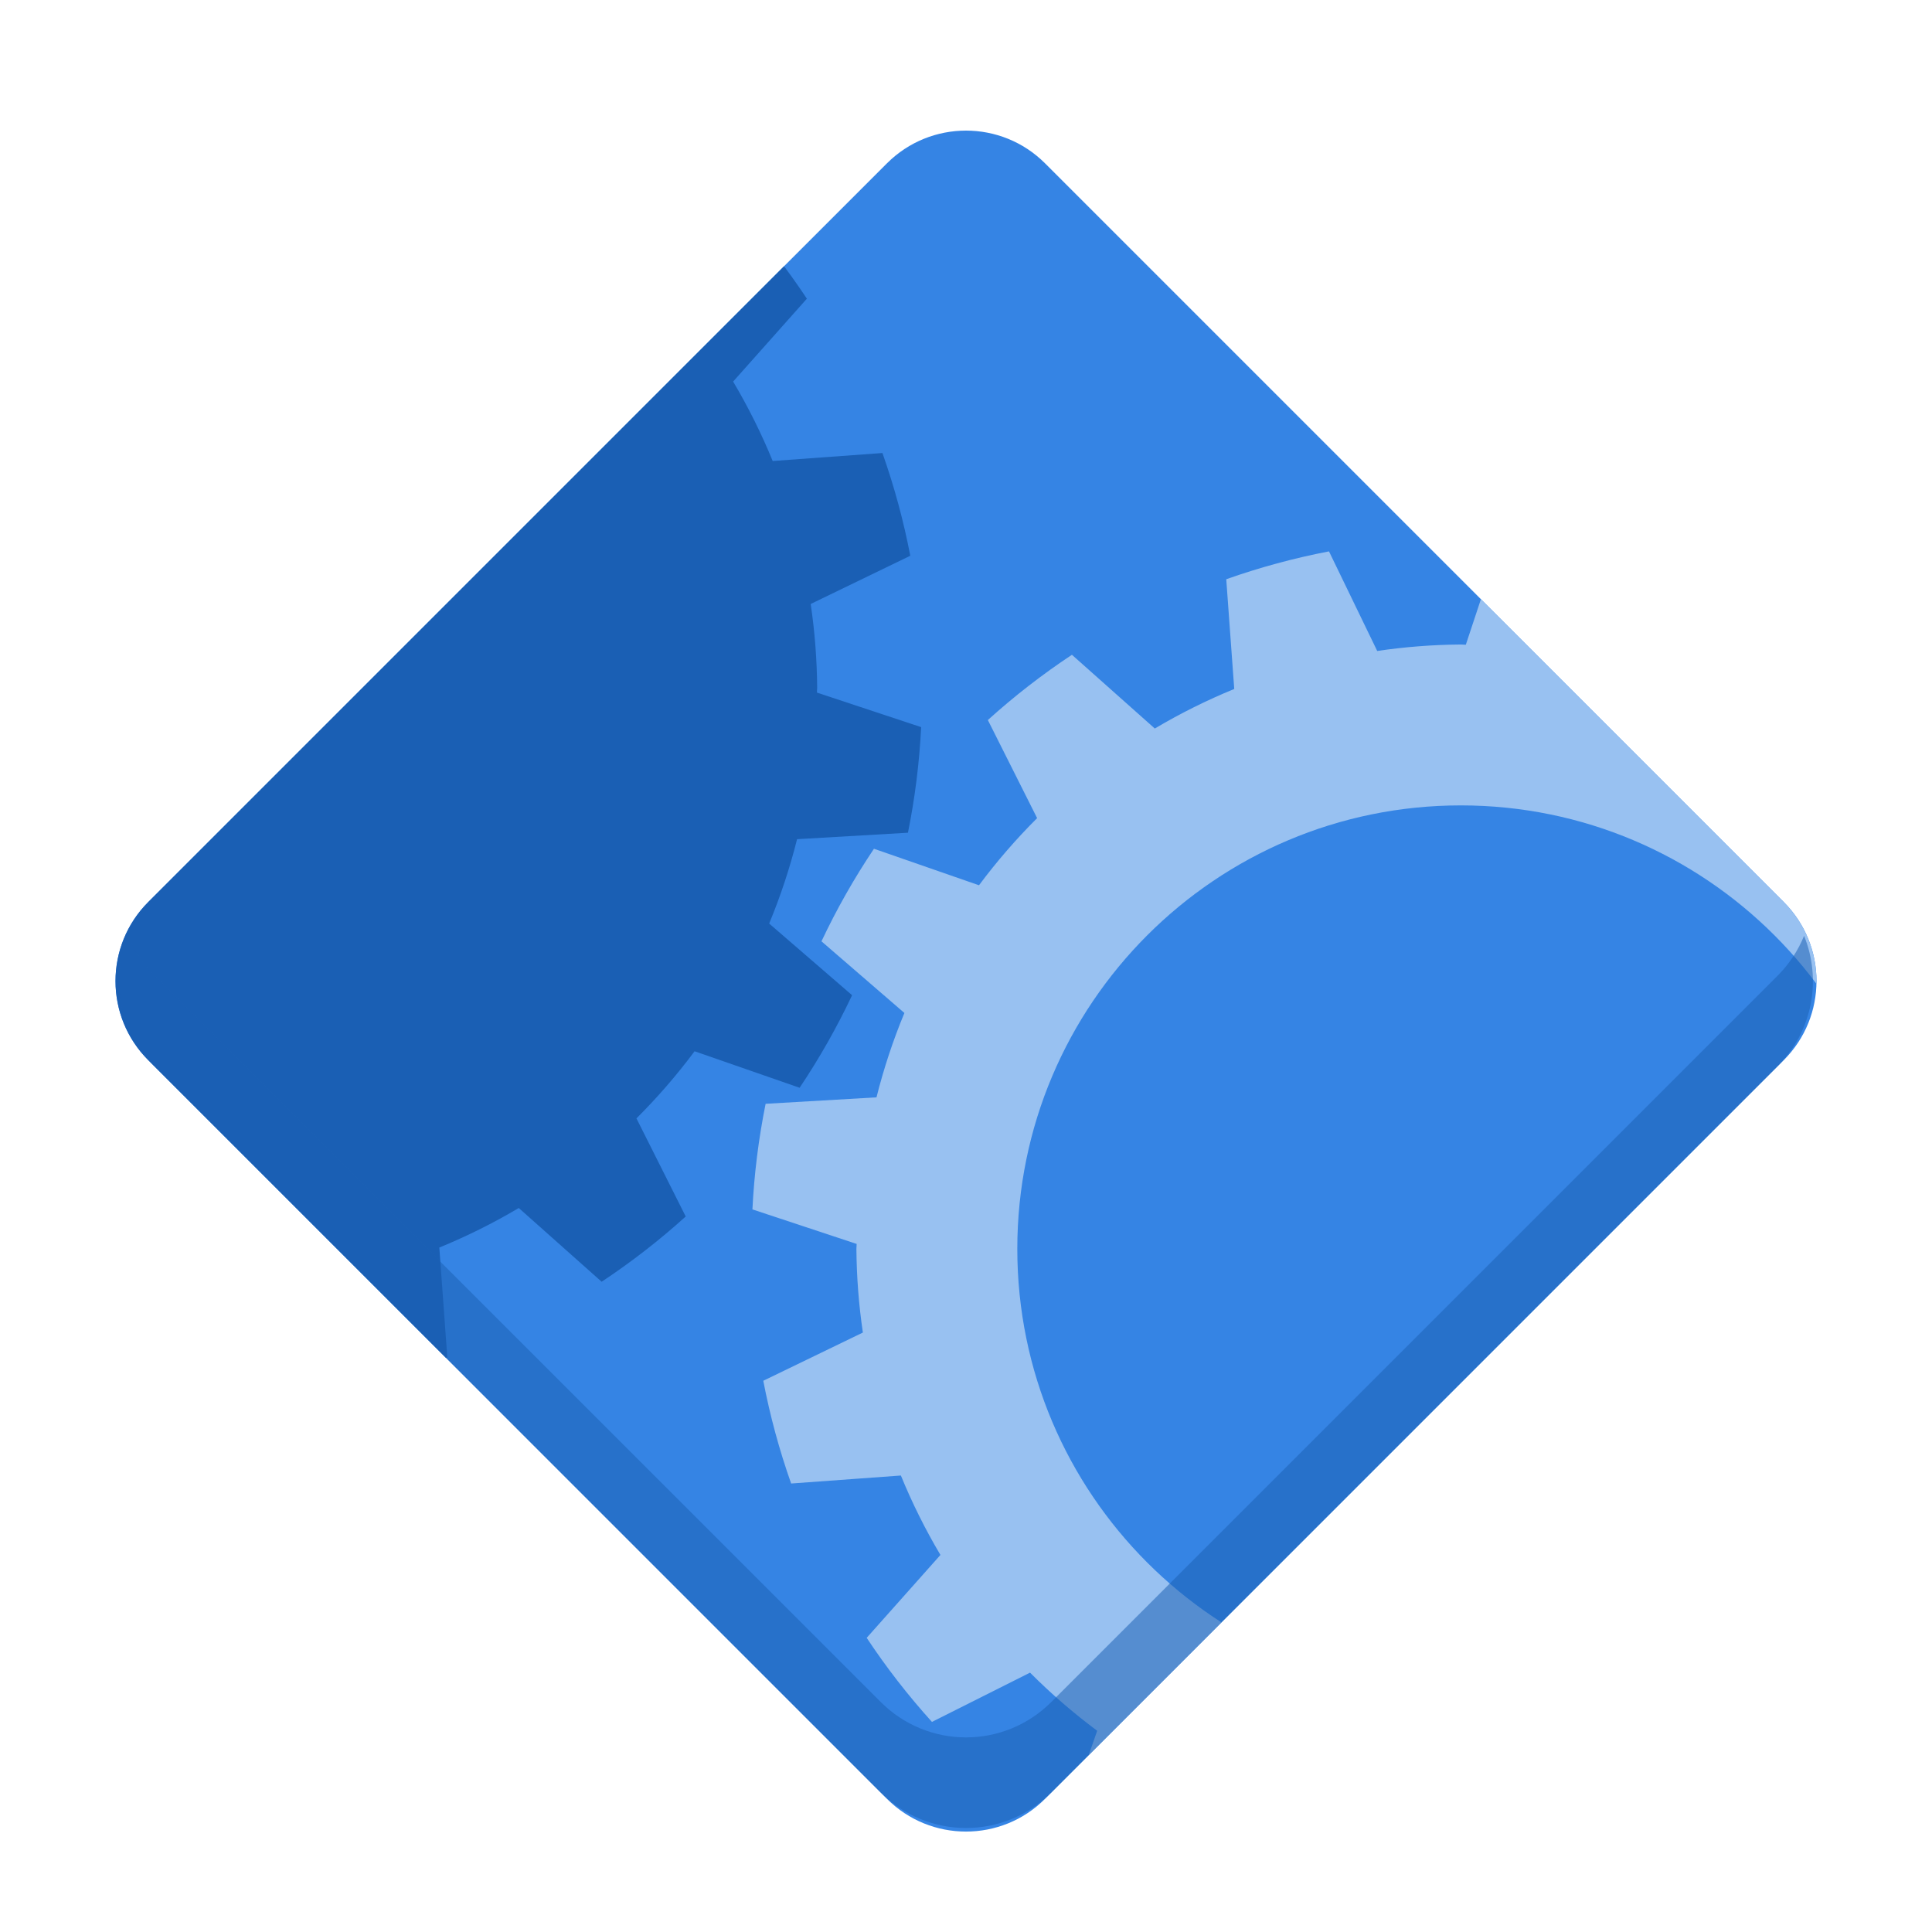
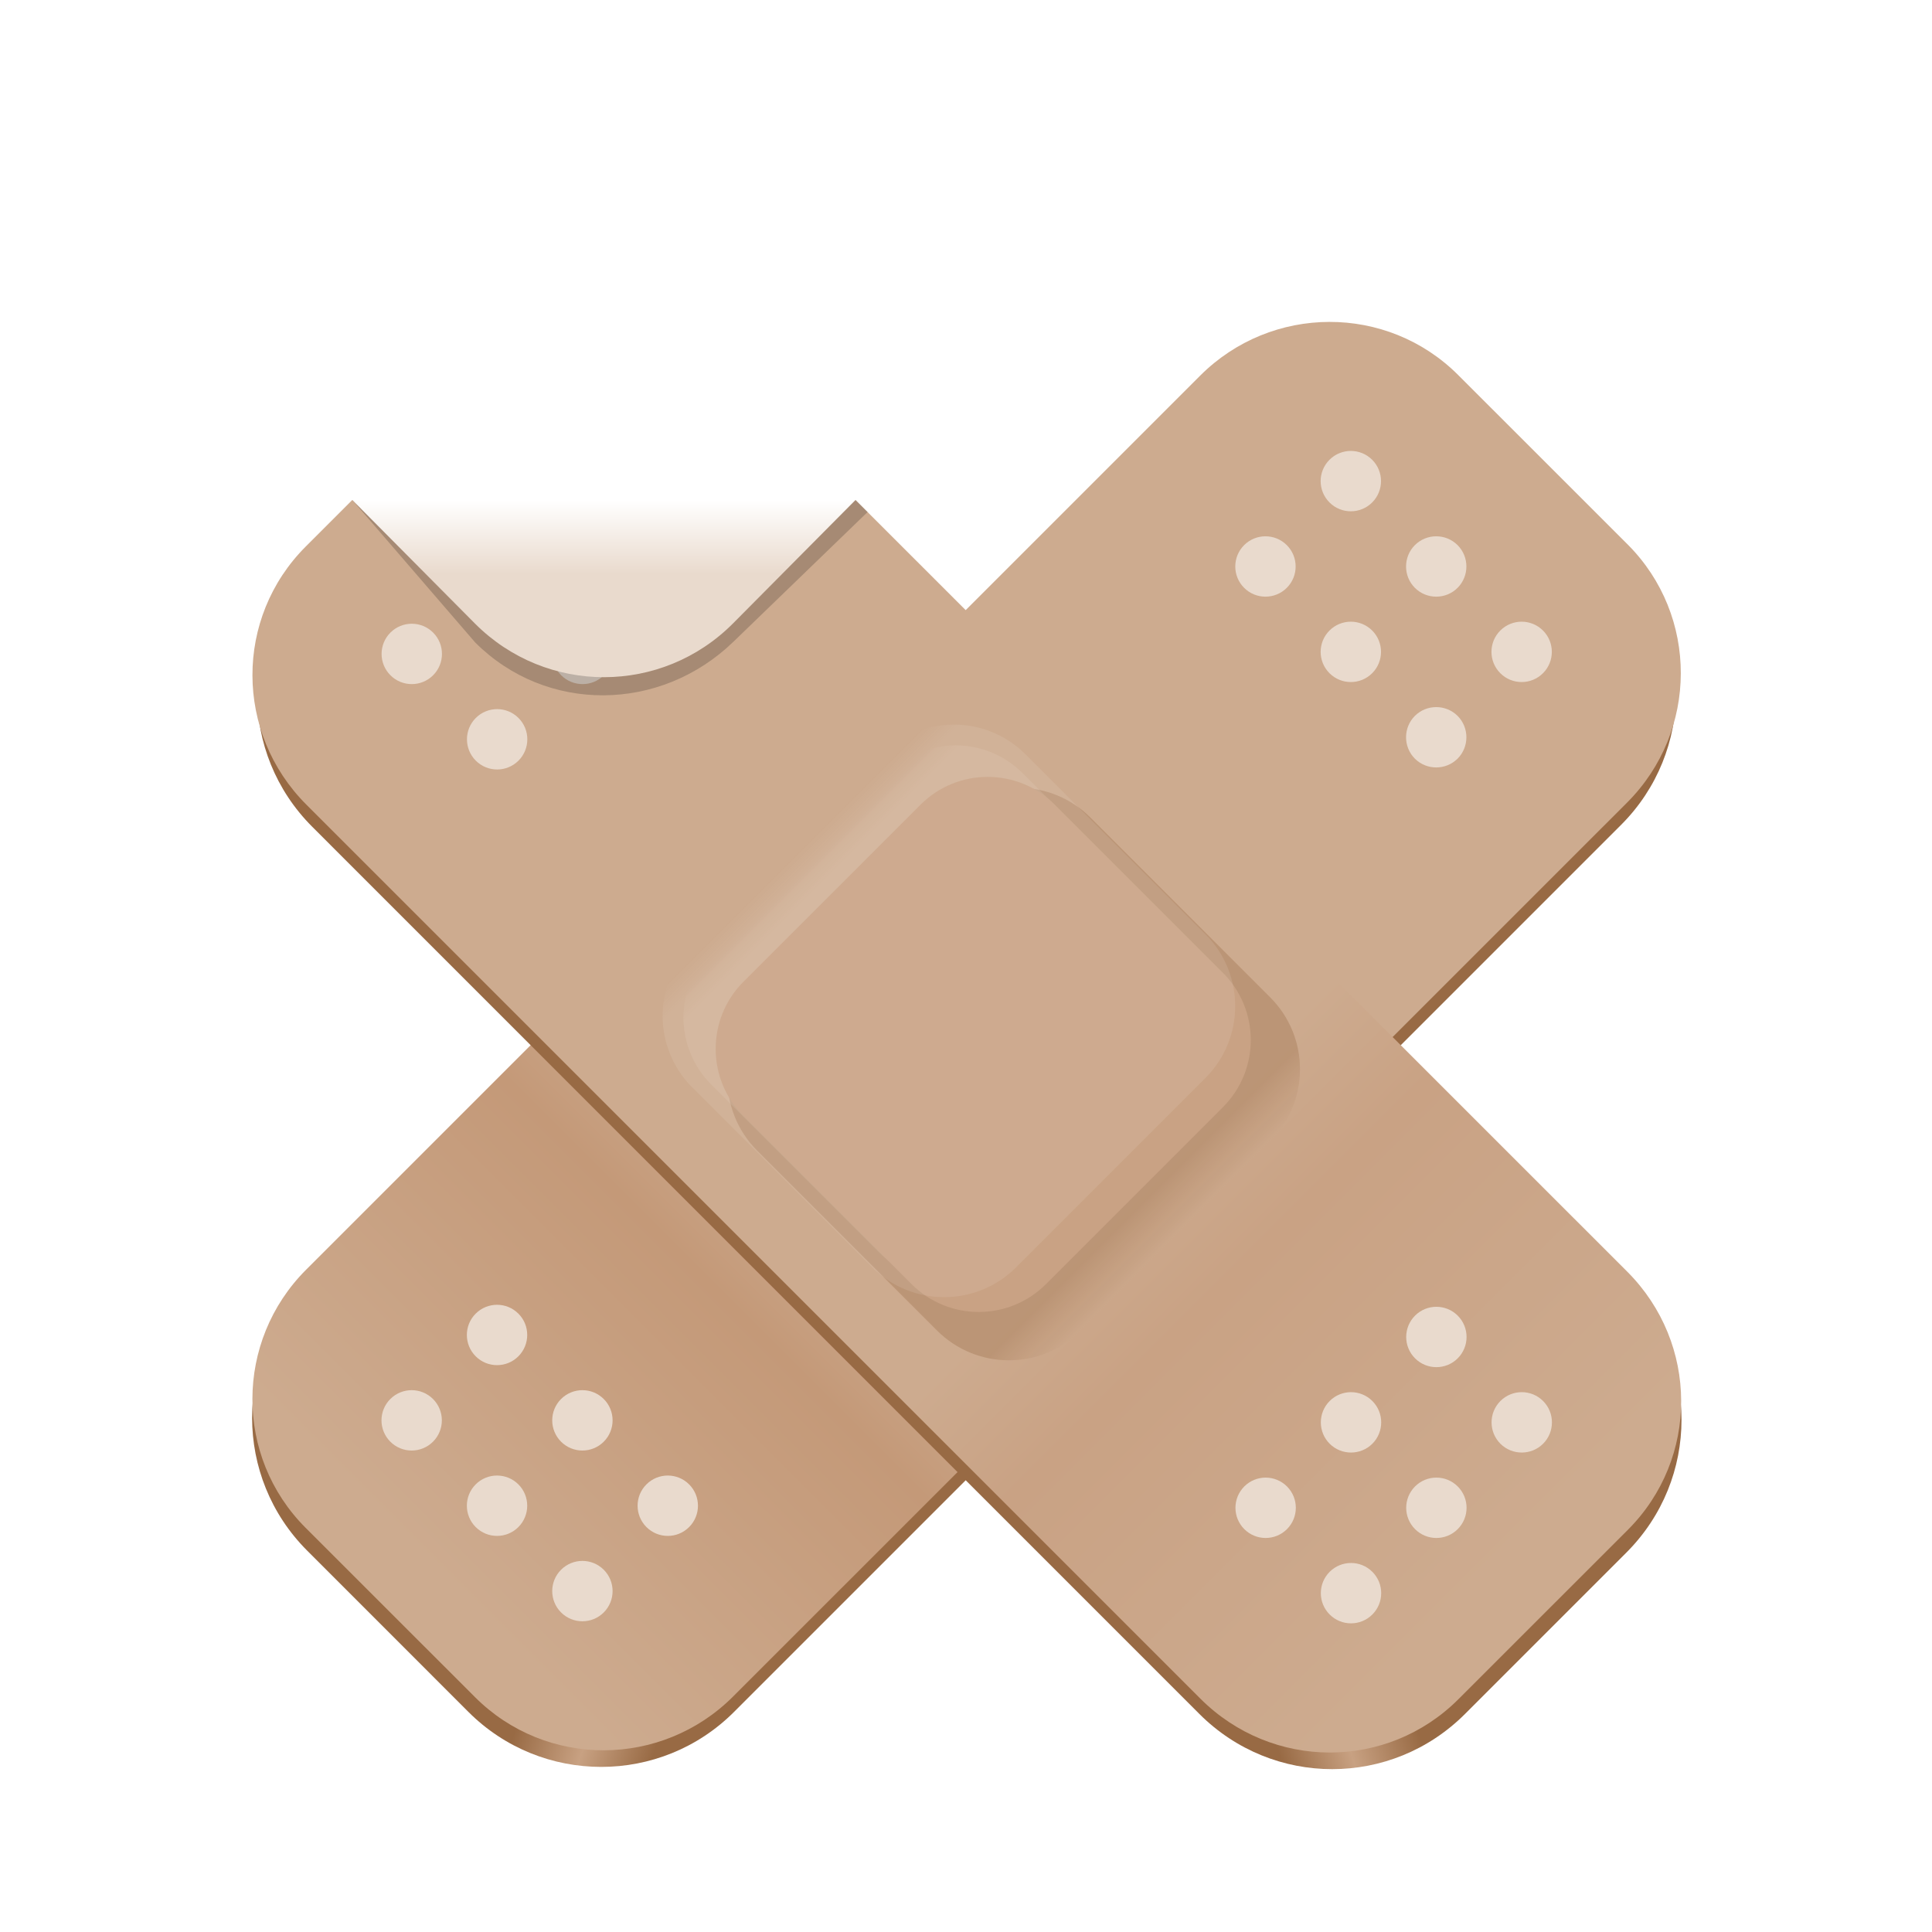
- <svg xmlns="http://www.w3.org/2000/svg" width="33.75mm" height="33.75mm" viewBox="0 0 33.75 33.75" version="1.1" id="svg974">
-   <defs id="defs968">
-     <clipPath clipPathUnits="userSpaceOnUse" id="clipPath18689">
-       <rect clip-path="none" transform="rotate(45)" ry="32" rx="32" y="123.999" x="486.037" height="362.943" width="362.943" id="rect18691" style="display:inline;opacity:1;vector-effect:none;fill:#4a86cf;fill-opacity:1;stroke:none;stroke-width:26.067;stroke-linecap:butt;stroke-linejoin:miter;stroke-miterlimit:4;stroke-dasharray:none;stroke-dashoffset:0;stroke-opacity:1;marker:none;marker-start:none;marker-mid:none;marker-end:none;paint-order:normal;enable-background:new" />
-     </clipPath>
-     <clipPath clipPathUnits="userSpaceOnUse" id="clipPath18689-3">
-       <rect clip-path="none" transform="rotate(45)" ry="32" rx="32" y="123.999" x="486.037" height="362.943" width="362.943" id="rect18691-6" style="display:inline;opacity:1;vector-effect:none;fill:#4a86cf;fill-opacity:1;stroke:none;stroke-width:26.067;stroke-linecap:butt;stroke-linejoin:miter;stroke-miterlimit:4;stroke-dasharray:none;stroke-dashoffset:0;stroke-opacity:1;marker:none;marker-start:none;marker-mid:none;marker-end:none;paint-order:normal;enable-background:new" />
-     </clipPath>
-   </defs>
-   <g id="layer1" transform="translate(-61.81982,-103.944)">
-     <g transform="matrix(0.2636723,0,0,0.2636723,61.81982,-529.397)" style="display:inline;stroke-width:0.25;enable-background:new" id="g1836">
-       <g transform="matrix(0.25,0,0,0.25,0,2295)" id="g18818" style="stroke-width:0.25">
-         <g style="stroke-width:0.27" transform="matrix(0.9260519,0,0,0.9260519,18.93073,50.87633)" id="g18590">
-           <g style="stroke-width:0.27" id="g18681" clip-path="url(#clipPath18689-3)">
-             <rect style="opacity:1;vector-effect:none;fill:#3584e4;fill-opacity:1;stroke:none;stroke-width:8.221;stroke-linecap:butt;stroke-linejoin:miter;stroke-miterlimit:4;stroke-dasharray:none;stroke-dashoffset:0;stroke-opacity:1;marker:none;marker-start:none;marker-mid:none;marker-end:none;paint-order:normal" id="rect18571" width="424" height="424" x="458.337" y="90.642" rx="10.092" ry="10.092" transform="matrix(0.6052817,0.6052817,-0.6052817,0.6052817,33.44063,99.07363)" clip-path="none" />
-             <circle style="opacity:1;vector-effect:none;fill:#f66151;fill-opacity:1;stroke:none;stroke-width:7.037;stroke-linecap:butt;stroke-linejoin:miter;stroke-miterlimit:4;stroke-dasharray:none;stroke-dashoffset:0;stroke-opacity:1;marker:none;marker-start:none;marker-mid:none;marker-end:none;paint-order:normal" id="path18706" cx="0" cy="0" r="0" transform="translate(0,-212)" />
-             <circle style="opacity:1;vector-effect:none;fill:#f66151;fill-opacity:1;stroke:none;stroke-width:7.037;stroke-linecap:butt;stroke-linejoin:miter;stroke-miterlimit:4;stroke-dasharray:none;stroke-dashoffset:0;stroke-opacity:1;marker:none;marker-start:none;marker-mid:none;marker-end:none;paint-order:normal" id="path18708" cx="0" cy="0" r="0" transform="translate(0,-212)" />
-             <path style="display:inline;opacity:1;vector-effect:none;fill:#98c1f1;fill-opacity:1;stroke:none;stroke-width:7.037;stroke-linecap:butt;stroke-linejoin:miter;stroke-miterlimit:4;stroke-dasharray:none;stroke-dashoffset:0;stroke-opacity:1;marker:none;marker-start:none;marker-mid:none;marker-end:none;paint-order:normal;enable-background:new" d="m 408.92,561.918 -9.886,29.829 a 172.971,172.971 0 0 0 -1.427,-0.071 172.971,172.971 0 0 0 -23.929,1.852 l -13.801,-28.501 a 203.293,203.293 0 0 0 -29.401,7.972 l 2.286,31.405 a 172.971,172.971 0 0 0 -22.732,11.319 l -23.718,-21.103 a 203.293,203.293 0 0 0 -24.059,18.674 l 14.099,28.073 a 172.971,172.971 0 0 0 -16.636,19.211 l -30.058,-10.448 a 203.293,203.293 0 0 0 -15.017,26.488 l 23.73,20.507 a 172.971,172.971 0 0 0 -7.985,24.143 l -31.73,1.849 a 203.293,203.293 0 0 0 -3.778,30.217 l 29.829,9.886 a 172.971,172.971 0 0 0 -0.071,1.427 172.971,172.971 0 0 0 1.852,23.929 l -28.501,13.801 a 203.293,203.293 0 0 0 7.972,29.401 l 31.405,-2.286 a 172.971,172.971 0 0 0 11.319,22.732 l -21.103,23.718 a 203.293,203.293 0 0 0 18.674,24.059 l 28.073,-14.099 a 172.971,172.971 0 0 0 19.211,16.636 l -10.448,30.058 a 203.293,203.293 0 0 0 26.488,15.017 l 20.507,-23.73 a 172.971,172.971 0 0 0 24.143,7.985 l 1.849,31.73 a 203.293,203.293 0 0 0 30.217,3.778 l 9.886,-29.829 a 172.971,172.971 0 0 0 1.427,0.071 172.971,172.971 0 0 0 23.929,-1.852 l 13.801,28.501 a 203.293,203.293 0 0 0 29.401,-7.972 l -2.286,-31.405 a 172.971,172.971 0 0 0 22.732,-11.319 l 23.718,21.103 A 203.293,203.293 0 0 0 532.96,916 l -14.099,-28.073 a 172.971,172.971 0 0 0 16.636,-19.211 l 30.058,10.448 a 203.293,203.293 0 0 0 15.017,-26.488 l -23.73,-20.507 a 172.971,172.971 0 0 0 7.985,-24.143 l 31.73,-1.849 a 203.293,203.293 0 0 0 3.778,-30.217 l -29.829,-9.886 a 172.971,172.971 0 0 0 0.071,-1.427 172.971,172.971 0 0 0 -1.852,-23.929 l 28.501,-13.801 a 203.293,203.293 0 0 0 -7.972,-29.401 l -31.405,2.286 a 172.971,172.971 0 0 0 -11.319,-22.732 l 21.103,-23.718 a 203.293,203.293 0 0 0 -18.674,-24.059 l -28.073,14.099 a 172.971,172.971 0 0 0 -19.211,-16.636 l 10.448,-30.058 A 203.293,203.293 0 0 0 485.636,581.681 l -20.507,23.73 a 172.971,172.971 0 0 0 -24.143,-7.985 l -1.849,-31.73 a 203.293,203.293 0 0 0 -30.217,-3.778 z M 397.607,637.722 A 126.926,126.926 0 0 1 524.532,764.647 126.926,126.926 0 0 1 397.607,891.572 126.926,126.926 0 0 1 270.682,764.647 126.926,126.926 0 0 1 397.607,637.722 Z" id="path18717-4" />
-             <path id="path18758" d="m 51.748,401.284 -9.886,29.829 c -0.476,-0.026 -0.951,-0.05 -1.427,-0.071 -8.01,0.062 -16.005,0.681 -23.929,1.852 L 2.706,404.392 c -9.986,1.918 -19.814,4.583 -29.401,7.972 l 2.286,31.405 c -7.844,3.211 -15.442,6.994 -22.732,11.319 l -23.718,-21.103 c -8.475,5.614 -16.518,11.857 -24.059,18.674 l 14.099,28.073 c -6.009,5.987 -11.569,12.408 -16.636,19.211 l -30.058,-10.448 c -5.661,8.442 -10.68,17.296 -15.017,26.488 l 23.73,20.507 c -3.25,7.841 -5.919,15.91 -7.985,24.143 l -31.73,1.849 c -2.013,9.964 -3.276,20.064 -3.778,30.217 l 29.829,9.886 c -0.026,0.476 -0.05,0.951 -0.071,1.427 0.062,8.01 0.681,16.005 1.852,23.929 l -28.501,13.801 c 1.918,9.986 4.583,19.814 7.972,29.401 l 31.405,-2.286 c 3.211,7.844 6.994,15.442 11.319,22.732 l -21.103,23.718 c 5.614,8.475 11.857,16.518 18.674,24.059 l 28.073,-14.099 c 5.987,6.009 12.408,11.569 19.211,16.636 l -10.448,30.058 c 8.442,5.661 17.296,10.68 26.488,15.017 l 20.507,-23.73 c 7.841,3.25 15.91,5.919 24.143,7.985 l 1.849,31.73 c 9.964,2.013 20.064,3.276 30.217,3.778 l 9.886,-29.829 c 0.476,0.026 0.951,0.05 1.427,0.071 8.01,-0.062 16.005,-0.681 23.929,-1.852 l 13.801,28.501 c 9.986,-1.918 19.814,-4.583 29.401,-7.972 l -2.286,-31.405 c 7.844,-3.211 15.442,-6.994 22.732,-11.319 l 23.718,21.103 c 8.475,-5.614 16.518,-11.857 24.059,-18.674 l -14.099,-28.073 c 6.009,-5.987 11.569,-12.408 16.636,-19.211 l 30.058,10.448 c 5.661,-8.442 10.68,-17.296 15.017,-26.488 l -23.73,-20.507 c 3.25,-7.841 5.919,-15.91 7.985,-24.143 l 31.73,-1.849 c 2.013,-9.964 3.276,-20.064 3.778,-30.217 l -29.829,-9.886 c 0.026,-0.476 0.05,-0.951 0.071,-1.427 -0.062,-8.01 -0.681,-16.005 -1.852,-23.929 l 28.501,-13.801 c -1.918,-9.986 -4.583,-19.814 -7.972,-29.401 l -31.405,2.286 c -3.211,-7.844 -6.994,-15.442 -11.319,-22.732 l 21.103,-23.718 c -5.614,-8.475 -11.857,-16.518 -18.674,-24.059 l -28.073,14.099 c -5.987,-6.009 -12.408,-11.569 -19.211,-16.636 l 10.448,-30.058 c -8.442,-5.661 -17.296,-10.68 -26.488,-15.017 l -20.507,23.73 c -7.841,-3.25 -15.91,-5.919 -24.143,-7.985 l -1.849,-31.73 c -9.964,-2.013 -20.064,-3.276 -30.217,-3.778 z" style="display:inline;opacity:1;vector-effect:none;fill:#1a5fb4;fill-opacity:1;stroke:none;stroke-width:7.037;stroke-linecap:butt;stroke-linejoin:miter;stroke-miterlimit:4;stroke-dasharray:none;stroke-dashoffset:0;stroke-opacity:1;marker:none;marker-start:none;marker-mid:none;marker-end:none;paint-order:normal;enable-background:new" />
-           </g>
-         </g>
-         <path style="display:inline;opacity:0.534;vector-effect:none;fill:#1a5fb4;fill-opacity:1;stroke:none;stroke-width:1.629;stroke-linecap:butt;stroke-linejoin:miter;stroke-miterlimit:4;stroke-dasharray:none;stroke-dashoffset:0;stroke-opacity:1;marker:none;marker-start:none;marker-mid:none;marker-end:none;paint-order:normal;enable-background:new" clip-path="none" d="m 8.477,2676 c -1.171,2.887 -0.583,6.308 1.766,8.656 l 48.102,48.102 c 3.134,3.134 8.179,3.134 11.312,0 l 48.102,-48.102 c 2.348,-2.348 2.937,-5.77 1.766,-8.656 -0.392,0.966 -0.98,1.871 -1.766,2.656 l -48.102,48.102 c -3.134,3.134 -8.179,3.134 -11.312,0 L 10.242,2678.656 C 9.457,2677.871 8.868,2676.965 8.477,2676 Z" transform="matrix(4,0,0,4,0,-10028)" id="rect18571-6" />
-       </g>
-       <rect y="2402" x="-1.5000001e-06" height="128" width="128" id="rect9125-7-2" style="display:inline;opacity:1;vector-effect:none;fill:none;fill-opacity:1;stroke:none;stroke-width:1.25;stroke-linecap:butt;stroke-linejoin:miter;stroke-miterlimit:4;stroke-dasharray:none;stroke-dashoffset:0;stroke-opacity:1;marker:none;marker-start:none;marker-mid:none;marker-end:none;paint-order:normal;enable-background:new" />
+ <svg xmlns="http://www.w3.org/2000/svg" xmlns:xlink="http://www.w3.org/1999/xlink" height="128px" viewBox="0 0 128 128" width="128px">
+   <filter id="a" height="100%" width="100%" x="0%" y="0%">
+     <feColorMatrix color-interpolation-filters="sRGB" values="0 0 0 0 1 0 0 0 0 1 0 0 0 0 1 0 0 0 1 0" />
+   </filter>
+   <linearGradient id="b" gradientUnits="userSpaceOnUse">
+     <stop offset="0" stop-color="#986a44" />
+     <stop offset="0.558" stop-color="#986a44" />
+     <stop offset="0.662" stop-color="#c8a182" />
+     <stop offset="0.763" stop-color="#986a44" />
+     <stop offset="1" stop-color="#986a44" />
+   </linearGradient>
+   <linearGradient id="c" gradientTransform="matrix(0.707107 0.707107 0.707107 -0.707107 198.3919 -127.931)" x1="29.496" x2="69.643" xlink:href="#b" y1="-292" y2="-271.867" />
+   <linearGradient id="d" gradientTransform="matrix(0.707107 0.707107 -0.707107 0.707107 198.3919 -127.931)" gradientUnits="userSpaceOnUse" x1="62" x2="62" y1="185.418" y2="284">
+     <stop offset="0" stop-color="#cdab8f" />
+     <stop offset="0.296" stop-color="#cdab8f" />
+     <stop offset="0.369" stop-color="#d8c0ae" />
+     <stop offset="0.639" stop-color="#cdab8f" />
+     <stop offset="0.732" stop-color="#c49978" />
+     <stop offset="1" stop-color="#cdab8f" />
+   </linearGradient>
+   <mask id="e">
+     <g filter="url(#a)">
+       <rect fill-opacity="0.345" height="153.6" width="153.6" x="-12.8" y="-12.8" />
+     </g>
+   </mask>
+   <clipPath id="f">
+     <rect height="152" width="192" />
+   </clipPath>
+   <linearGradient id="g" gradientTransform="matrix(-0.707107 0.707107 -0.707107 -0.707107 -70.29879 -127.7953)" x1="29.496" x2="69.643" xlink:href="#b" y1="-292" y2="-271.867" />
+   <linearGradient id="h" gradientTransform="matrix(-0.707107 0.707107 0.707107 0.707107 -70.29879 -127.7953)" gradientUnits="userSpaceOnUse" x1="62" x2="62" y1="185.418" y2="284">
+     <stop offset="0" stop-color="#cdab8f" />
+     <stop offset="0.296" stop-color="#cdab8f" />
+     <stop offset="0.369" stop-color="#cdab8f" />
+     <stop offset="0.639" stop-color="#cdab8f" />
+     <stop offset="0.732" stop-color="#c9a284" />
+     <stop offset="1" stop-color="#cdab8f" />
+   </linearGradient>
+   <linearGradient id="i" gradientUnits="userSpaceOnUse" x1="40.177" x2="40.177" y1="33.124" y2="38.01">
+     <stop offset="0" stop-color="#ffffff" />
+     <stop offset="1" stop-color="#e9dacd" />
+   </linearGradient>
+   <linearGradient id="j" gradientTransform="matrix(-0.756663 0.756663 -0.756663 -0.756663 -4.5563 -188.8944)" gradientUnits="userSpaceOnUse" x1="121.622" x2="121.622" y1="-230.517" y2="-233.345">
+     <stop offset="0" stop-color="#986a44" stop-opacity="0.325" />
+     <stop offset="1" stop-color="#986a44" stop-opacity="0" />
+   </linearGradient>
+   <linearGradient id="k" gradientUnits="userSpaceOnUse">
+     <stop offset="0" stop-color="#e9dacd" stop-opacity="0.145" />
+     <stop offset="1" stop-color="#e9dacd" stop-opacity="0" />
+   </linearGradient>
+   <linearGradient id="l" gradientTransform="matrix(0.707107 -0.707107 0.707107 0.707107 0 -172)" x1="-122.329" x2="-122.329" xlink:href="#k" y1="201.525" y2="200.111" />
+   <linearGradient id="m" gradientTransform="matrix(0.756663 -0.756663 0.756663 0.756663 -4.5563 -188.8944)" x1="-122.329" x2="-122.329" xlink:href="#k" y1="201.525" y2="200.111" />
+   <path d="m 20.348 102.73 l 10.688 10.691 c 4.859 4.855 12.738 4.855 17.594 0 l 58.773 -58.773 c 4.859 -4.859 4.859 -12.738 0 -17.598 l -10.688 -10.688 c -4.859 -4.859 -12.738 -4.859 -17.598 0 l -58.77 58.773 c -4.859 4.859 -4.859 12.734 0 17.594 z m 0 0" fill="url(#c)" />
+   <path d="m 96.613 24.852 l 11.223 11.219 c 4.711 4.715 4.695 12.371 -0.039 17.105 l -59.227 59.223 c -4.734 4.734 -12.391 4.754 -17.102 0.039 l -11.223 -11.219 c -4.711 -4.711 -4.695 -12.371 0.039 -17.102 l 59.227 -59.227 c 4.734 -4.734 12.391 -4.754 17.102 -0.039 z m 0 0" fill="url(#d)" />
+   <g fill="#e9dacd">
+     <path d="m 90.91 33.289 c -0.781 0.781 -2.047 0.781 -2.828 0 s -0.781 -2.047 0 -2.828 s 2.047 -0.781 2.828 0 s 0.781 2.047 0 2.828 z m 0 0" />
+     <path d="m 85.254 38.945 c -0.781 0.781 -2.047 0.781 -2.828 0 s -0.781 -2.047 0 -2.828 s 2.047 -0.781 2.828 0 s 0.781 2.047 0 2.828 z m 0 0" />
+     <path d="m 96.57 38.945 c -0.781 0.781 -2.051 0.781 -2.832 0 c -0.777 -0.781 -0.777 -2.047 0 -2.828 c 0.781 -0.781 2.051 -0.781 2.832 0 c 0.777 0.781 0.777 2.047 0 2.828 z m 0 0" />
+     <path d="m 90.91 44.602 c -0.781 0.781 -2.047 0.781 -2.828 0 s -0.781 -2.047 0 -2.828 s 2.047 -0.781 2.828 0 s 0.781 2.047 0 2.828 z m 0 0" />
+     <path d="m 102.227 44.602 c -0.781 0.781 -2.047 0.781 -2.828 0 s -0.781 -2.047 0 -2.828 s 2.047 -0.781 2.828 0 s 0.781 2.047 0 2.828 z m 0 0" />
+     <path d="m 96.57 50.262 c -0.781 0.777 -2.051 0.777 -2.832 0 c -0.777 -0.781 -0.777 -2.051 0 -2.832 c 0.781 -0.777 2.051 -0.777 2.832 0 c 0.777 0.781 0.777 2.051 0 2.832 z m 0 0" />
+     <path d="m 34.344 89.859 c -0.781 0.781 -2.047 0.781 -2.828 0 s -0.781 -2.051 0 -2.828 c 0.781 -0.781 2.047 -0.781 2.828 0 c 0.781 0.777 0.781 2.047 0 2.828 z m 0 0" />
+     <path d="m 28.688 95.516 c -0.781 0.781 -2.047 0.781 -2.828 0 s -0.781 -2.047 0 -2.828 s 2.047 -0.781 2.828 0 s 0.781 2.047 0 2.828 z m 0 0" />
+     <path d="m 40 95.516 c -0.781 0.781 -2.047 0.781 -2.828 0 s -0.781 -2.047 0 -2.828 s 2.047 -0.781 2.828 0 s 0.781 2.047 0 2.828 z m 0 0" />
+     <path d="m 34.344 101.172 c -0.781 0.781 -2.047 0.781 -2.828 0 s -0.781 -2.047 0 -2.828 s 2.047 -0.781 2.828 0 s 0.781 2.047 0 2.828 z m 0 0" />
+     <path d="m 45.656 101.172 c -0.781 0.781 -2.047 0.781 -2.828 0 s -0.781 -2.047 0 -2.828 s 2.047 -0.781 2.828 0 s 0.781 2.047 0 2.828 z m 0 0" />
+     <path d="m 40 106.828 c -0.781 0.781 -2.047 0.781 -2.828 0 s -0.781 -2.047 0 -2.828 s 2.047 -0.781 2.828 0 s 0.781 2.047 0 2.828 z m 0 0" />
+   </g>
+   <g mask="url(#e)">
+     <g clip-path="url(#f)" transform="matrix(1 0 0 1 -8 -16)">
+       <path d="m 84.77 97.371 c -7.031 7.031 -18.426 7.031 -25.457 0 c -7.027 -7.027 -7.027 -18.426 0 -25.453 c 7.031 -7.031 18.426 -7.031 25.457 0 c 7.027 7.027 7.027 18.426 0 25.453 z m 0 0" fill="#b5835a" />
    </g>
  </g>
+   <path d="m 70.078 59.781 l -5 5 c -0.383 0.379 -1 0.379 -1.383 0 l -5 -5 c -0.379 -0.383 -1 -0.383 -1.379 0 l -2.137 2.137 c -0.383 0.383 -0.383 1 0 1.383 l 4.996 5 c 0.383 0.379 0.383 1 0 1.379 l -4.996 5 c -0.383 0.383 -0.383 1 0 1.383 l 2.137 2.137 c 0.379 0.383 1 0.383 1.379 0 l 5 -5 c 0.383 -0.383 1 -0.383 1.383 0 l 5 5 c 0.379 0.383 1 0.383 1.379 0 l 2.141 -2.137 c 0.379 -0.383 0.379 -1 0 -1.383 l -5 -5 c -0.383 -0.379 -0.383 -1 0 -1.379 l 5 -5 c 0.379 -0.383 0.379 -1 0 -1.383 l -2.141 -2.137 c -0.379 -0.383 -1 -0.383 -1.379 0 z m 0 0" fill="#63452c" fill-opacity="0.247" />
+   <path d="m 22.754 35.125 l -2.062 2.062 c -4.875 4.875 -4.875 12.723 0 17.594 l 58.77 58.773 c 4.875 4.875 12.723 4.875 17.598 0 l 10.688 -10.688 c 4.875 -4.875 4.875 -12.723 0 -17.598 l -50.145 -50.145 z m 0 0" fill="url(#g)" />
+   <path d="m 23.34 33.125 l -3.082 3.082 c -4.727 4.727 -4.707 12.355 0.039 17.102 l 59.227 59.227 c 4.746 4.75 12.375 4.766 17.102 0.039 l 11.223 -11.219 c 4.727 -4.727 4.707 -12.355 -0.039 -17.105 l -51.129 -51.125 z m 0 0" fill="url(#h)" />
+   <path d="m 37.18 44.738 c 0.781 0.781 2.051 0.781 2.832 0 c 0.777 -0.781 0.777 -2.047 0 -2.828 c -0.781 -0.781 -2.051 -0.781 -2.832 0 c -0.777 0.781 -0.777 2.047 0 2.828 z m 0 0" fill="#e9dacd" />
+   <path d="m 23.34 33.125 h 33.34 l 0.801 0.797 l -8.898 8.602 c -4.828 4.668 -12.375 4.766 -17.102 0.039 z m 0 0" fill-opacity="0.192" />
+   <path d="m 23.34 33.125 h 33.34 l -8.098 8.16 c -4.73 4.77 -12.375 4.766 -17.102 0.039 z m 0 0" fill="url(#i)" />
+   <path d="m 25.867 44.738 c 0.781 0.781 2.047 0.781 2.828 0 s 0.781 -2.047 0 -2.828 s -2.047 -0.781 -2.828 0 s -0.781 2.047 0 2.828 z m 0 0" fill="#e9dacd" />
+   <path d="m 31.523 50.395 c 0.781 0.781 2.047 0.781 2.828 0 s 0.781 -2.047 0 -2.828 s -2.047 -0.781 -2.828 0 s -0.781 2.047 0 2.828 z m 0 0" fill="#e9dacd" />
+   <path d="m 93.75 89.992 c 0.781 0.781 2.047 0.781 2.828 0 s 0.781 -2.047 0 -2.828 s -2.047 -0.781 -2.828 0 s -0.781 2.047 0 2.828 z m 0 0" fill="#e9dacd" />
+   <path d="m 99.406 95.652 c 0.781 0.777 2.047 0.777 2.828 0 c 0.781 -0.781 0.781 -2.051 0 -2.832 s -2.047 -0.781 -2.828 0 s -0.781 2.051 0 2.832 z m 0 0" fill="#e9dacd" />
+   <path d="m 88.094 95.652 c 0.781 0.777 2.047 0.777 2.828 0 c 0.781 -0.781 0.781 -2.051 0 -2.832 s -2.047 -0.781 -2.828 0 s -0.781 2.051 0 2.832 z m 0 0" fill="#e9dacd" />
+   <path d="m 93.75 101.309 c 0.781 0.781 2.047 0.781 2.828 0 s 0.781 -2.047 0 -2.828 s -2.047 -0.781 -2.828 0 s -0.781 2.047 0 2.828 z m 0 0" fill="#e9dacd" />
+   <path d="m 82.438 101.309 c 0.781 0.781 2.047 0.781 2.828 0 s 0.781 -2.047 0 -2.828 s -2.047 -0.781 -2.828 0 s -0.781 2.047 0 2.828 z m 0 0" fill="#e9dacd" />
+   <path d="m 88.094 106.965 c 0.781 0.781 2.047 0.781 2.828 0 s 0.781 -2.047 0 -2.828 s -2.047 -0.781 -2.828 0 s -0.781 2.047 0 2.828 z m 0 0" fill="#e9dacd" />
+   <path d="m 84.156 75.605 l -12.547 12.547 c -2.633 2.629 -6.895 2.629 -9.527 0 l -11.918 -11.918 c -2.629 -2.633 -2.629 -6.895 0 -9.527 l 12.547 -12.547 c 2.633 -2.629 6.895 -2.629 9.527 0 l 11.918 11.918 c 2.629 2.633 2.629 6.895 0 9.527 z m 0 0" fill="url(#j)" />
+   <path d="m 47.125 62.953 l 11.727 -11.723 c 2.457 -2.461 6.441 -2.461 8.902 0 l 11.137 11.137 c 2.457 2.457 2.457 6.441 0 8.902 l -11.727 11.723 c -2.457 2.457 -6.441 2.457 -8.902 0 l -11.137 -11.137 c -2.457 -2.457 -2.457 -6.445 0 -8.902 z m 0 0" fill="url(#l)" />
+   <path d="m 49.258 65.039 l 11.727 -11.723 c 2.457 -2.461 6.441 -2.461 8.902 0 l 11.137 11.137 c 2.457 2.457 2.457 6.441 0 8.898 l -11.727 11.727 c -2.457 2.457 -6.445 2.457 -8.902 0 l -11.137 -11.137 c -2.457 -2.457 -2.457 -6.445 0 -8.902 z m 0 0" fill="#c9a284" />
+   <path d="m 45.871 62.523 l 12.547 -12.543 c 2.633 -2.633 6.895 -2.633 9.527 0 l 11.918 11.914 c 2.629 2.633 2.629 6.898 0 9.527 l -12.547 12.547 c -2.633 2.629 -6.895 2.629 -9.527 0 l -11.918 -11.918 c -2.629 -2.629 -2.629 -6.895 0 -9.527 z m 0 0" fill="url(#m)" />
</svg>
